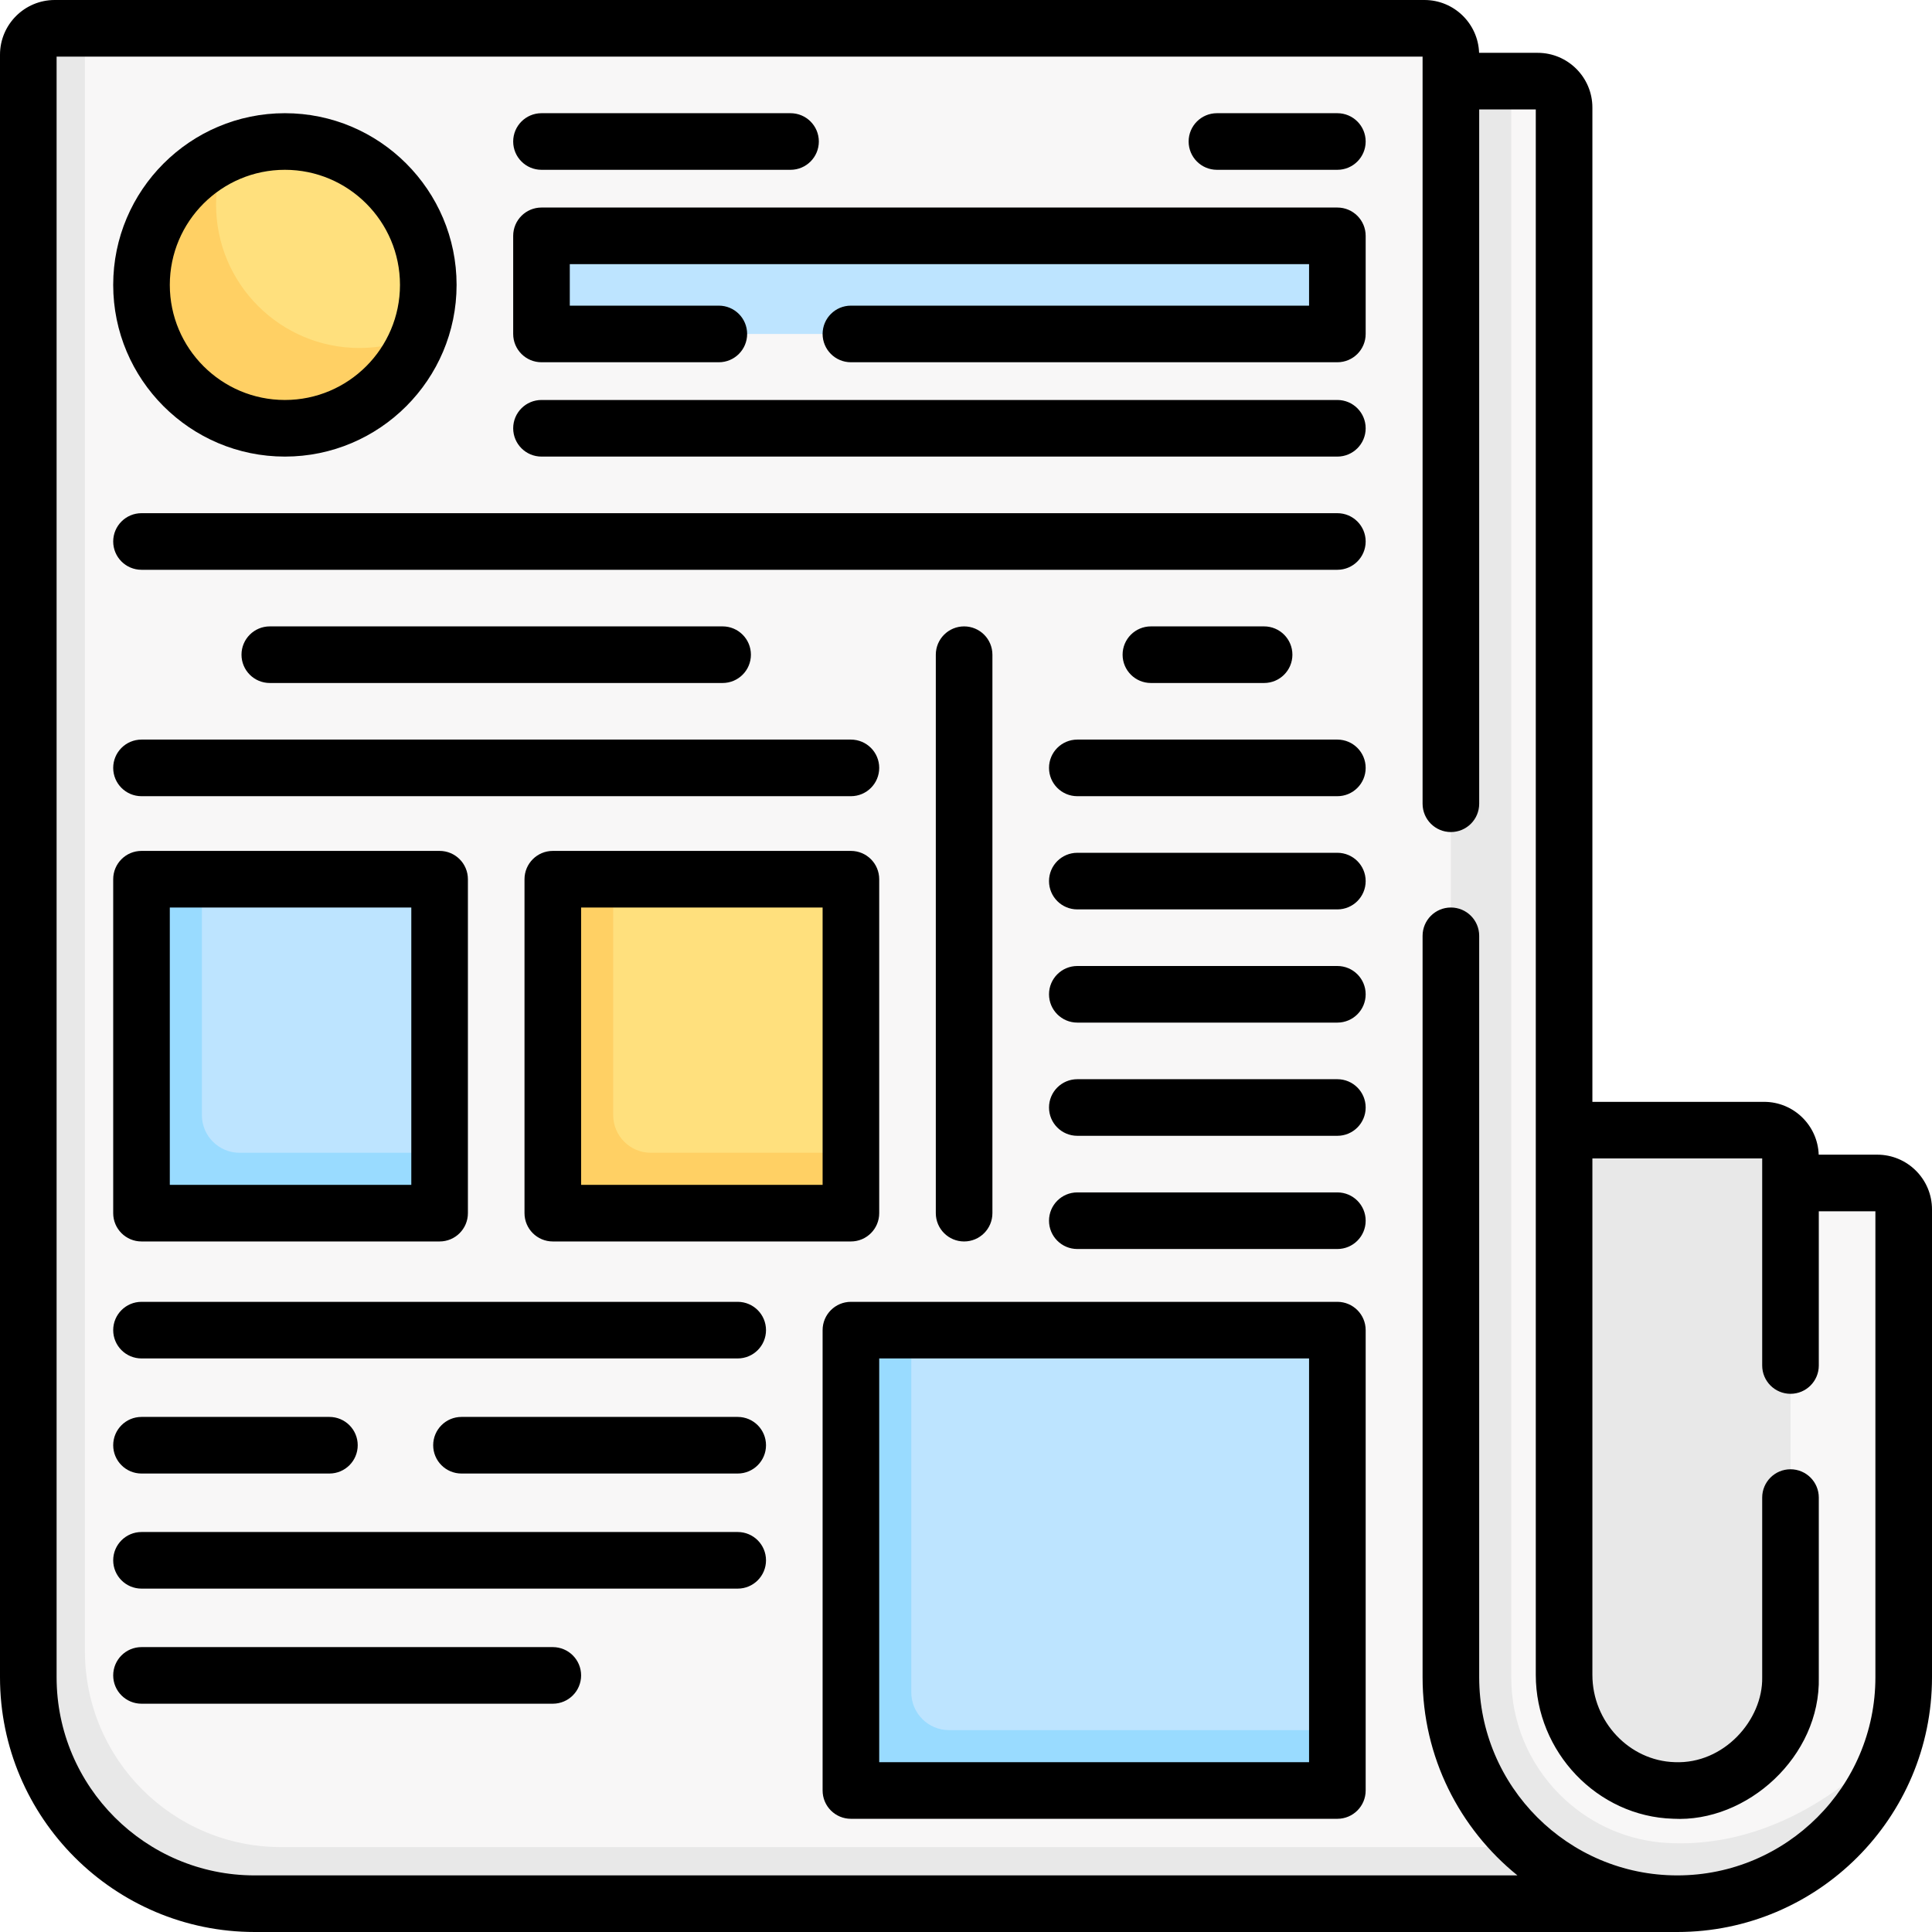
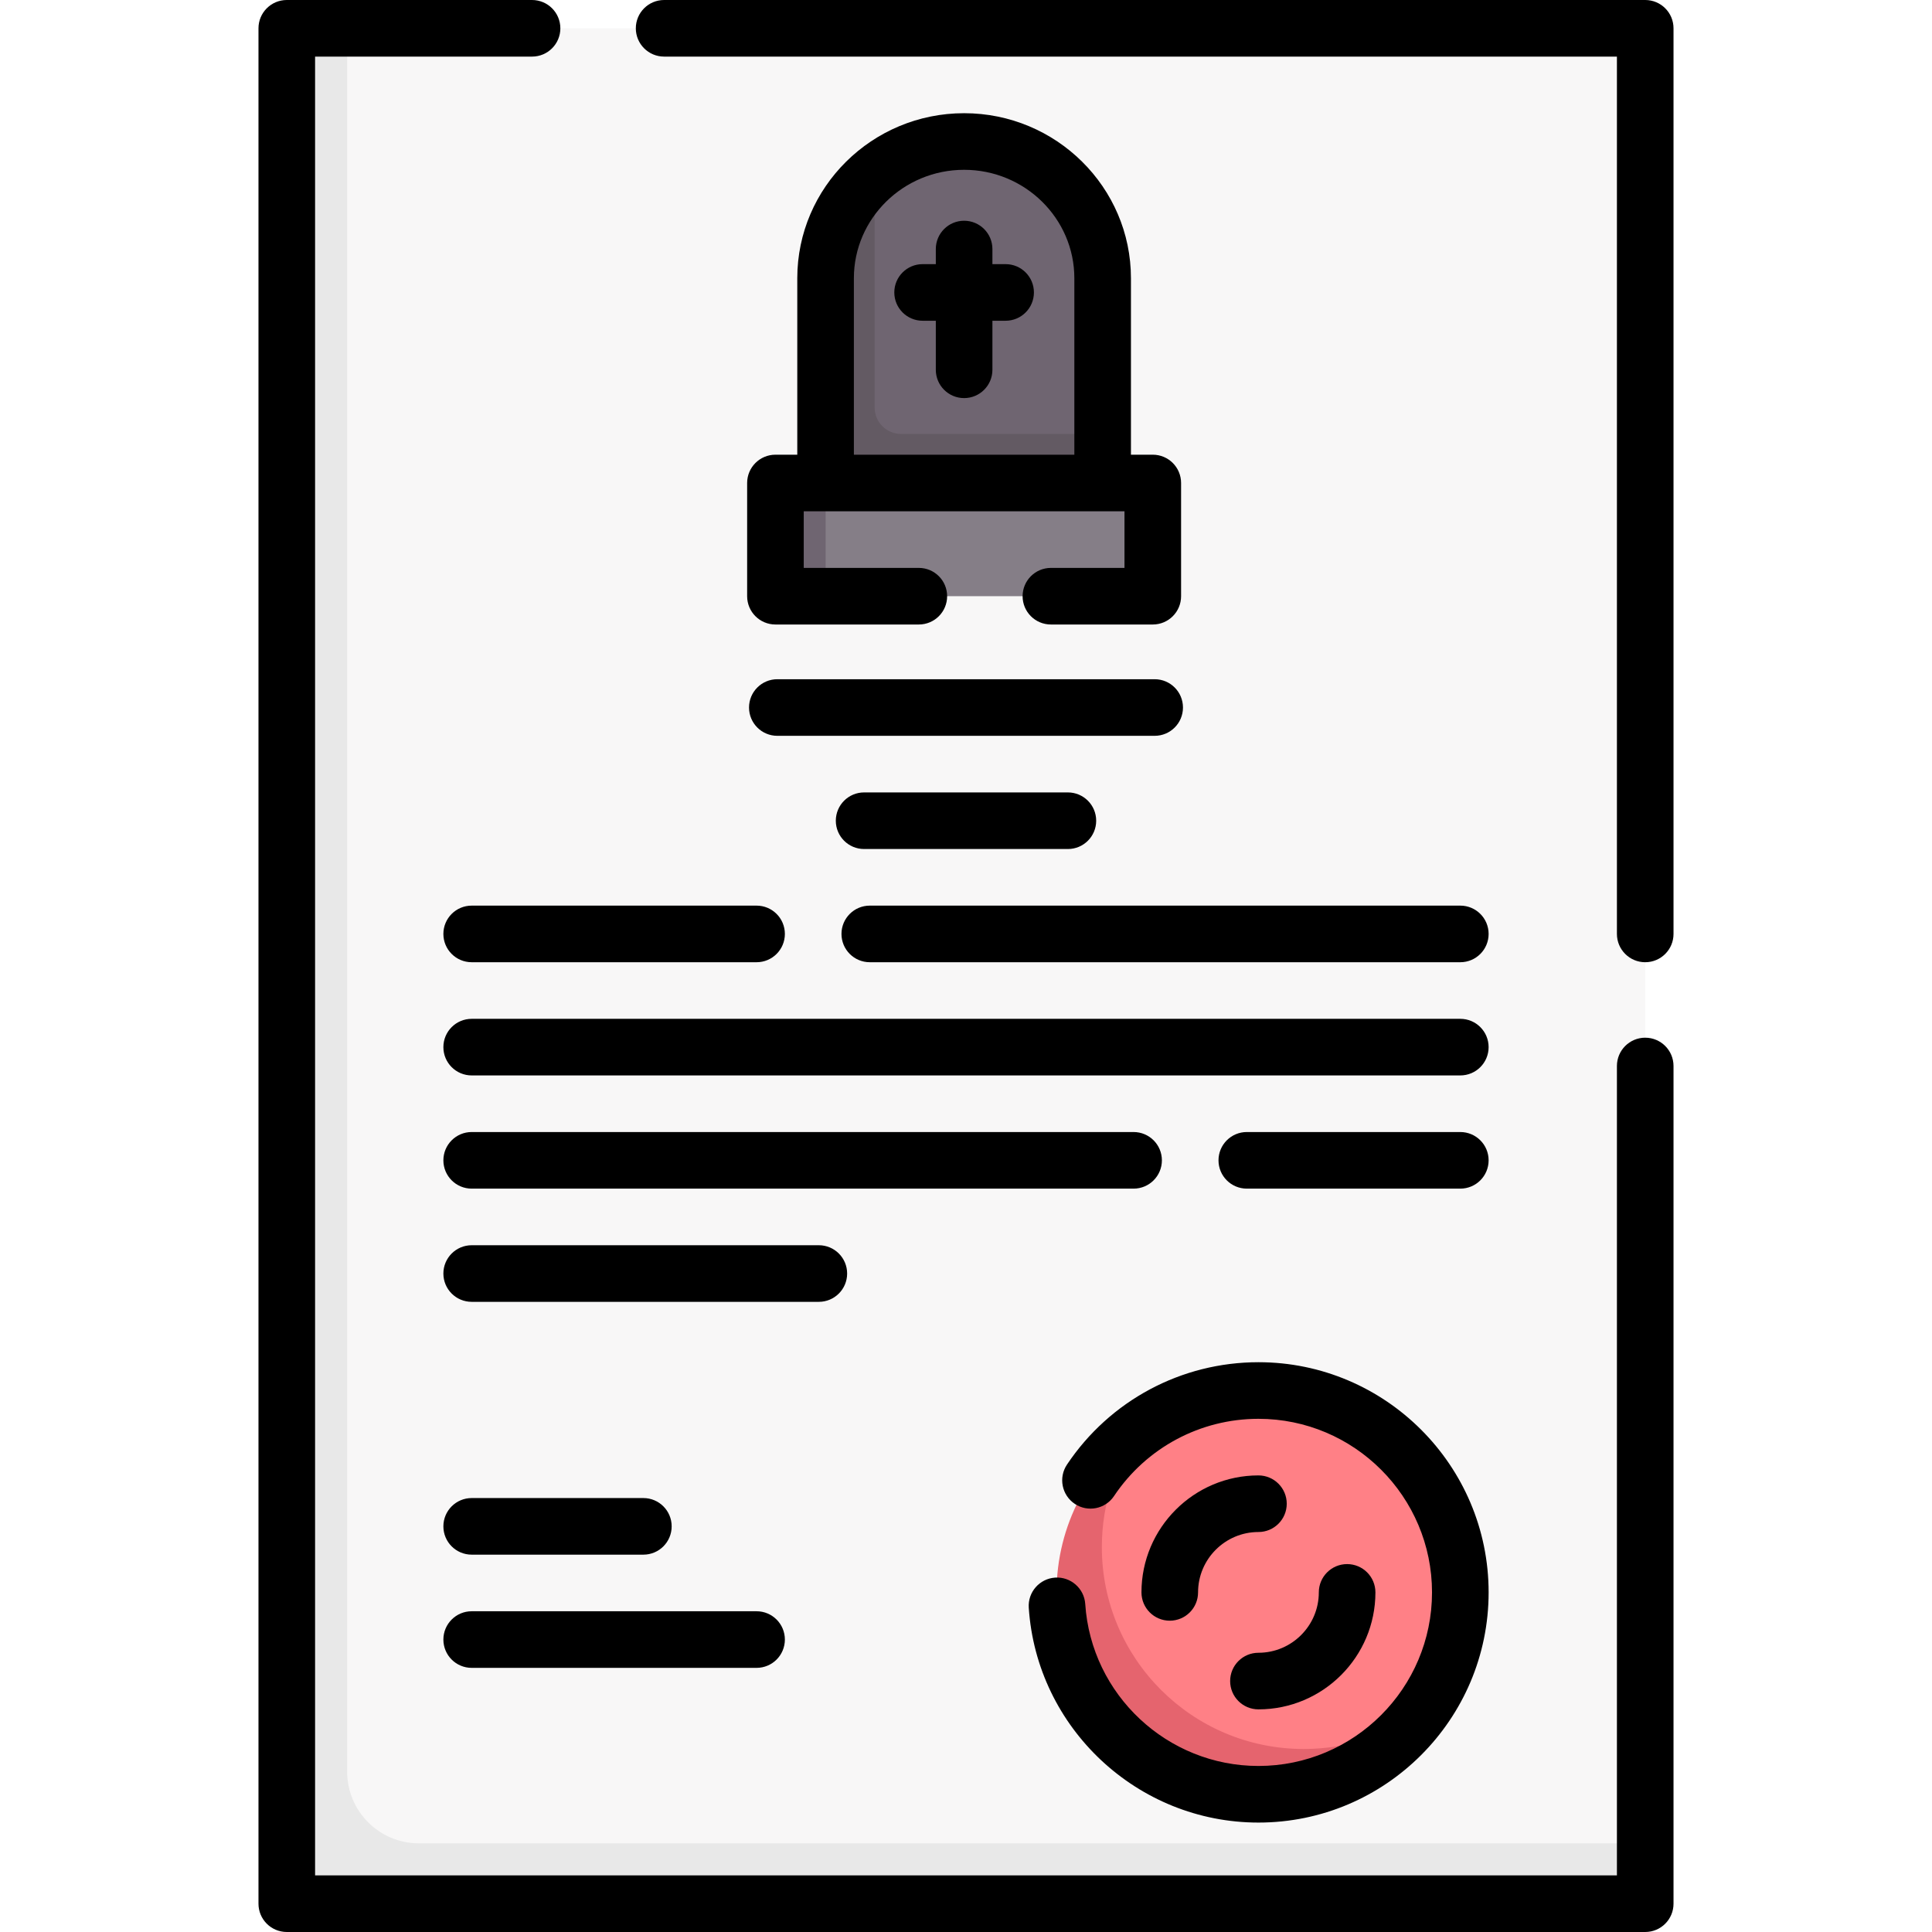
<svg xmlns="http://www.w3.org/2000/svg" id="Capa_1" enable-background="new 0 0 512 512" height="512" viewBox="0 0 512 512" width="512">
  <g>
    <g>
-       <path d="m474.5 306.5v7l5.069 131c0 16.84-19.019 35.073-35.979 34.573-16.32-.49-32.829-18.743-32.829-35.073v-144.5h56.739c3.87 0 7 3.13 7 7z" fill="#e8e8e8" />
-       <path d="m504.5 320.5v124c0 33.14-26.86 60-60 60-16.57 0-31.57-6.72-42.43-17.57-10.85-10.86-17.57-25.86-17.57-42.43v-423l9.156 1.422 6.844-1.422h7c3.87 0 7 3.13 7 7v415.36c0 16.33 12.77 30.14 29.09 30.63 16.96.5 30.91-13.15 30.91-29.99v-131h23c3.87 0 7 3.13 7 7z" fill="#f8f7f7" />
-       <path d="m439.825 488.249c-9.983-1.049-19.237-5.441-26.435-12.629-8.31-8.32-12.89-19.37-12.89-31.12v-423h-21.17l-.716 421.573c0 5.286 2.423 20.478 2.422 20.477 6.081 24.574 35.859 41.357 63.463 40.95 27.56 0 50.77-18.57 57.8-43.88-20.495 21.742-42.849 29.412-62.474 27.629z" fill="#e8e8e8" />
-       <path d="m407.789 504.5-335.45-4.839c-33.14 0-60-26.86-60-60l-2.669-422.56c0-3.87 3.13-7 7-7l5.83-2.601h355c3.87 0 7 3.13 7 7v430c0 16.57 6.72 31.57 17.57 42.43.886.885 1.799 1.743 2.739 2.571z" fill="#f8f7f7" />
-       <path d="m444.5 504.5h-377c-33.14 0-60-26.86-60-60v-430c0-3.87 3.13-7 7-7h8v430c0 28.72 23.28 52 52 52h330.31c10.58 9.33 24.47 15 39.69 15z" fill="#e8e8e8" />
-       <g>
-         <path d="m113.497 75.497c0-20.985-17.012-37.997-37.997-37.997-5.668 0-11.046 1.241-15.877 3.466 0 0-8.003 6.586-11.509 10.595-5.843 6.682-9.078 14.363-9.078 23.936 0 20.985 15.478 35.8 36.463 35.8 11.145 0 20.275-4.195 27.226-11.838 3.231-3.553 8.398-10.713 8.398-10.713 1.536-4.125 2.374-8.589 2.374-13.249z" fill="#ffe07d" />
-         <path d="m111.124 88.746c-5.365 14.454-19.3 24.754-35.624 24.754-20.99 0-37.997-17.023-37.997-37.997 0-15.32 9.049-28.548 22.12-34.537-1.535 4.119-2.362 8.592-2.362 13.258 0 20.974 17.008 37.997 37.997 37.997 5.655.001 11.048-1.226 15.866-3.475z" fill="#ffd064" />
-       </g>
-       <g>
-         <path d="m111.853 319.881h-68.917c-2.209 0-4-1.791-4-4l.257-76.807c0-2.209 1.791-4 4-4l10.307-2.074h59c2.209 0 4 1.791 4 4v68.5l-.647 10.381c0 2.209-1.791 4-4 4z" fill="#bde4ff" />
-         <path d="m116.5 305.5v12c0 2.209-1.791 4-4 4h-71c-2.209 0-4-1.791-4-4v-80.5c0-2.209 1.791-4 4-4h12v62.5c0 5.523 4.477 10 10 10z" fill="#99dbff" />
-       </g>
-       <path d="m147.5 62.5h202.917c2.209 0 4 1.791 4 4v18c0 2.209-1.791 4-4 4h-202.917c-2.209 0-4-1.791-4-4v-18c0-2.209 1.791-4 4-4z" fill="#bde4ff" />
-       <path d="m349.11 472.633-117.706-.541c-2.209 0-4-1.791-4-4l-1.073-109.239c0-2.209 1.791-4 4-4l11.17-2.353h108.917c2.209 0 4 1.791 4 4v102l-1.307 10.133c-.001 2.209-1.792 4-4.001 4z" fill="#bde4ff" />
-       <path d="m354.42 458.5v12c0 2.209-1.791 4-4 4h-120.92c-2.209 0-4-1.791-4-4v-114c0-2.209 1.791-4 4-4h12v96c0 5.523 4.477 10 10 10z" fill="#99dbff" />
-       <g>
-         <path d="m220.853 319.881h-68.917c-2.209 0-4-1.791-4-4l.257-76.807c0-2.209 1.791-4 4-4l10.307-2.074h59c2.209 0 4 1.791 4 4v68.5l-.647 10.381c0 2.209-1.791 4-4 4z" fill="#ffe07d" />
-         <path d="m225.5 305.5v12c0 2.209-1.791 4-4 4h-71c-2.209 0-4-1.791-4-4v-80.5c0-2.209 1.791-4 4-4h12v62.5c0 5.523 4.477 10 10 10z" fill="#ffd064" />
-       </g>
+       <path d="m423.809 500.872-333.277-2.979c-4.971 0-9-4.029-9-9l-3.958-470.361c0-4.971 4.029-9 9-9l5.426-2.032h335c4.971 0 9 4.029 9 9v472l-3.191 3.372c0 4.971-4.03 9-9 9z" fill="#f8f7f7" />
+       <path d="m436 488.5v7c0 4.971-4.029 9-9 9h-342c-4.971 0-9-4.029-9-9v-479c0-4.971 4.029-9 9-9h7v462c0 10.493 8.507 19 19 19z" fill="#e8e8e8" />
+       <path d="m255.5 37.5c-9.038 0-17.313 3.224-23.71 8.57-7.954 6.647-10.45 21.838-10.45 32.93l-.17 49h68.596l2.447-13v-41.262c0-20.014-16.437-36.238-36.713-36.238z" fill="#6f6571" />
+       <path d="m292.21 115v13l-36.71 4.149-36.71-4.149v-54.26c0-11.1 5.05-21.02 13-27.67v61.93c0 3.866 3.134 7 7 7z" fill="#635a63" />
+       <path d="m387 422c0-29.547-23.953-53.5-53.5-53.5-11.711 0-22.543 3.763-31.353 10.145 0 0-4.088 4.395-6.168 6.504-9.529 9.66-12.681 22.019-12.681 36.66 0 29.547 20.655 51.83 50.202 51.83 11.176 0 20.908-2.98 29.489-8.84 5.081-3.47 13.794-11.346 13.794-11.346 6.426-8.829 10.217-19.698 10.217-31.453z" fill="#ff8086" />
+       <path d="m376.85 453.35c-9.71 13.42-25.51 22.15-43.35 22.15-29.55 0-53.5-23.95-53.5-53.5 0-17.84 8.73-33.64 22.15-43.35-6.39 8.8-10.15 19.63-10.15 31.35 0 29.55 23.95 53.5 53.5 53.5 11.72 0 22.55-3.76 31.35-10.15z" fill="#e5646e" />
+       <path d="m301.5 128h-82.7l-8.226 1.17c-2.209 0-4 1.791-4 4l-.255 19.83c0 2.209 1.791 4 4 4l8.481 1h82.7c2.209 0 4-1.791 4-4v-22c0-2.209-1.791-4-4-4z" fill="#857e87" />
+       <path d="m218.8 128v30h-9.3c-2.21 0-4-1.79-4-4v-22c0-2.21 1.79-4 4-4z" fill="#6f6571" />
    </g>
    <g>
-       <path d="m497.5 306h-15.525c-.267-7.763-6.648-14-14.475-14h-45.5v-263.5c0-7.995-6.505-14.5-14.5-14.5h-15.525c-.267-7.763-6.648-14-14.475-14h-363c-7.995 0-14.5 6.505-14.5 14.5v430c0 37.22 30.28 67.5 67.5 67.5h377c37.22 0 67.5-30.28 67.5-67.5v-124c0-7.995-6.505-14.5-14.5-14.5zm-.5 138.5c0 28.949-23.552 52.5-52.5 52.5s-52.5-23.551-52.5-52.5v-196.5c0-4.142-3.357-7.5-7.5-7.5s-7.5 3.358-7.5 7.5v196.5c0 21.187 9.82 40.116 25.139 52.5h-334.639c-28.948 0-52.5-23.551-52.5-52.5v-429.5h362v198c0 4.142 3.357 7.5 7.5 7.5s7.5-3.358 7.5-7.5v-184h15v414.862c0 20.425 16.315 37.526 36.369 38.121 19.582 1.095 39.136-16.511 38.631-37.483v-47.627c0-4.142-3.357-7.5-7.5-7.5s-7.5 3.358-7.5 7.5v47.627c.21 11.272-10.13 23.054-23.186 22.49-12.028-.357-21.814-10.733-21.814-23.128v-136.862h45v54.873c0 4.142 3.357 7.5 7.5 7.5s7.5-3.358 7.5-7.5v-40.873h15z" />
-       <path d="m143.5 45h66c4.143 0 7.5-3.358 7.5-7.5s-3.357-7.5-7.5-7.5h-66c-4.143 0-7.5 3.358-7.5 7.5s3.357 7.5 7.5 7.5z" />
-       <path d="m354.417 106h-210.917c-4.143 0-7.5 3.358-7.5 7.5s3.357 7.5 7.5 7.5h210.917c4.143 0 7.5-3.358 7.5-7.5s-3.357-7.5-7.5-7.5z" />
-       <path d="m354.417 55h-210.917c-4.143 0-7.5 3.358-7.5 7.5v26c0 4.142 3.357 7.5 7.5 7.5h47c4.143 0 7.5-3.358 7.5-7.5s-3.357-7.5-7.5-7.5h-39.5v-11h195.917v11h-121.417c-4.143 0-7.5 3.358-7.5 7.5s3.357 7.5 7.5 7.5h128.917c4.143 0 7.5-3.358 7.5-7.5v-26c0-4.142-3.357-7.5-7.5-7.5z" />
-       <path d="m37.5 329h79c4.143 0 7.5-3.358 7.5-7.5v-88.5c0-4.142-3.357-7.5-7.5-7.5h-79c-4.143 0-7.5 3.358-7.5 7.5v88.5c0 4.142 3.357 7.5 7.5 7.5zm7.5-88.5h64v73.5h-64z" />
-       <path d="m354.417 345h-128.917c-4.143 0-7.5 3.358-7.5 7.5v122c0 4.142 3.357 7.5 7.5 7.5h128.917c4.143 0 7.5-3.358 7.5-7.5v-122c0-4.142-3.357-7.5-7.5-7.5zm-7.5 122h-113.917v-107h113.917z" />
-       <path d="m75.5 121c25.089 0 45.5-20.411 45.5-45.5s-20.411-45.5-45.5-45.5-45.5 20.411-45.5 45.5 20.411 45.5 45.5 45.5zm0-76c16.817 0 30.5 13.682 30.5 30.5s-13.683 30.5-30.5 30.5-30.5-13.682-30.5-30.5 13.683-30.5 30.5-30.5z" />
-       <path d="m225.5 225.5h-79c-4.143 0-7.5 3.358-7.5 7.5v88.5c0 4.142 3.357 7.5 7.5 7.5h79c4.143 0 7.5-3.358 7.5-7.5v-88.5c0-4.142-3.357-7.5-7.5-7.5zm-7.5 88.5h-64v-73.5h64z" />
-       <path d="m30 203.5c0 4.142 3.357 7.5 7.5 7.5h188c4.143 0 7.5-3.358 7.5-7.5s-3.357-7.5-7.5-7.5h-188c-4.143 0-7.5 3.358-7.5 7.5z" />
-       <path d="m195.5 345h-158c-4.143 0-7.5 3.358-7.5 7.5s3.357 7.5 7.5 7.5h158c4.143 0 7.5-3.358 7.5-7.5s-3.357-7.5-7.5-7.5z" />
-       <path d="m195.5 375.5h-73.202c-4.143 0-7.5 3.358-7.5 7.5s3.357 7.5 7.5 7.5h73.202c4.143 0 7.5-3.358 7.5-7.5s-3.357-7.5-7.5-7.5z" />
-       <path d="m37.5 390.5h49.798c4.143 0 7.5-3.358 7.5-7.5s-3.357-7.5-7.5-7.5h-49.798c-4.143 0-7.5 3.358-7.5 7.5s3.357 7.5 7.5 7.5z" />
-       <path d="m195.5 406h-158c-4.143 0-7.5 3.358-7.5 7.5s3.357 7.5 7.5 7.5h158c4.143 0 7.5-3.358 7.5-7.5s-3.357-7.5-7.5-7.5z" />
-       <path d="m146.5 436.5h-109c-4.143 0-7.5 3.358-7.5 7.5s3.357 7.5 7.5 7.5h109c4.143 0 7.5-3.358 7.5-7.5s-3.357-7.5-7.5-7.5z" />
-       <path d="m191.5 181c4.143 0 7.5-3.358 7.5-7.5s-3.357-7.5-7.5-7.5h-120c-4.143 0-7.5 3.358-7.5 7.5s3.357 7.5 7.5 7.5z" />
-       <path d="m354.417 196h-68.917c-4.143 0-7.5 3.358-7.5 7.5s3.357 7.5 7.5 7.5h68.917c4.143 0 7.5-3.358 7.5-7.5s-3.357-7.5-7.5-7.5z" />
-       <path d="m354.417 226h-68.917c-4.143 0-7.5 3.358-7.5 7.5s3.357 7.5 7.5 7.5h68.917c4.143 0 7.5-3.358 7.5-7.5s-3.357-7.5-7.5-7.5z" />
-       <path d="m354.417 256h-68.917c-4.143 0-7.5 3.358-7.5 7.5s3.357 7.5 7.5 7.5h68.917c4.143 0 7.5-3.358 7.5-7.5s-3.357-7.5-7.5-7.5z" />
-       <path d="m354.417 286h-68.917c-4.143 0-7.5 3.358-7.5 7.5s3.357 7.5 7.5 7.5h68.917c4.143 0 7.5-3.358 7.5-7.5s-3.357-7.5-7.5-7.5z" />
-       <path d="m354.417 316h-68.917c-4.143 0-7.5 3.358-7.5 7.5s3.357 7.5 7.5 7.5h68.917c4.143 0 7.5-3.358 7.5-7.5s-3.357-7.5-7.5-7.5z" />
-       <path d="m335 181c4.143 0 7.5-3.358 7.5-7.5s-3.357-7.5-7.5-7.5h-30c-4.143 0-7.5 3.358-7.5 7.5s3.357 7.5 7.5 7.5z" />
-       <path d="m354.417 136h-316.917c-4.143 0-7.5 3.358-7.5 7.5s3.357 7.5 7.5 7.5h316.917c4.143 0 7.5-3.358 7.5-7.5s-3.357-7.5-7.5-7.5z" />
-       <path d="m354.417 30h-31.917c-4.143 0-7.5 3.358-7.5 7.5s3.357 7.5 7.5 7.5h31.917c4.143 0 7.5-3.358 7.5-7.5s-3.357-7.5-7.5-7.5z" />
-       <path d="m263 321.5v-148c0-4.142-3.357-7.5-7.5-7.5s-7.5 3.358-7.5 7.5v148c0 4.142 3.357 7.5 7.5 7.5s7.5-3.358 7.5-7.5z" />
+       <path d="m255.5 30c-24.379 0-44.213 19.62-44.213 43.737v46.763h-5.787c-4.143 0-7.5 3.357-7.5 7.5v30c0 4.143 3.357 7.5 7.5 7.5h38c4.143 0 7.5-3.357 7.5-7.5s-3.357-7.5-7.5-7.5h-30.5v-15h85v15h-19.5c-4.143 0-7.5 3.357-7.5 7.5s3.357 7.5 7.5 7.5h27c4.143 0 7.5-3.357 7.5-7.5v-30c0-4.143-3.357-7.5-7.5-7.5h-5.787v-46.763c0-24.117-19.834-43.737-44.213-43.737zm-29.213 43.737c0-15.845 13.105-28.737 29.213-28.737s29.213 12.892 29.213 28.737v46.763h-58.426z" />
+       <path d="m266.5 70h-3.5v-4c0-4.143-3.357-7.5-7.5-7.5s-7.5 3.357-7.5 7.5v4h-3.5c-4.143 0-7.5 3.357-7.5 7.5s3.357 7.5 7.5 7.5h3.5v13c0 4.143 3.357 7.5 7.5 7.5s7.5-3.357 7.5-7.5v-13h3.5c4.143 0 7.5-3.357 7.5-7.5s-3.357-7.5-7.5-7.5z" />
+       <path d="m306 180h-100c-4.143 0-7.5 3.357-7.5 7.5s3.357 7.5 7.5 7.5h100c4.143 0 7.5-3.357 7.5-7.5s-3.357-7.5-7.5-7.5z" />
+       <path d="m387 240h-156.5c-4.143 0-7.5 3.357-7.5 7.5s3.357 7.5 7.5 7.5h156.5c4.143 0 7.5-3.357 7.5-7.5s-3.357-7.5-7.5-7.5z" />
+       <path d="m117.5 247.5c0 4.143 3.357 7.5 7.5 7.5h75.5c4.143 0 7.5-3.357 7.5-7.5s-3.357-7.5-7.5-7.5h-75.5c-4.143 0-7.5 3.357-7.5 7.5z" />
+       <path d="m387 270h-262c-4.143 0-7.5 3.357-7.5 7.5s3.357 7.5 7.5 7.5h262c4.143 0 7.5-3.357 7.5-7.5s-3.357-7.5-7.5-7.5z" />
+       <path d="m387 300h-56.585c-4.143 0-7.5 3.357-7.5 7.5s3.357 7.5 7.5 7.5h56.585c4.143 0 7.5-3.357 7.5-7.5s-3.357-7.5-7.5-7.5z" />
+       <path d="m307.915 307.5c0-4.143-3.357-7.5-7.5-7.5h-175.415c-4.143 0-7.5 3.357-7.5 7.5s3.357 7.5 7.5 7.5h175.415c4.143 0 7.5-3.357 7.5-7.5z" />
+       <path d="m224.5 337.5c0-4.143-3.357-7.5-7.5-7.5h-92c-4.143 0-7.5 3.357-7.5 7.5s3.357 7.5 7.5 7.5h92c4.143 0 7.5-3.357 7.5-7.5z" />
+       <path d="m125 412h45.5c4.143 0 7.5-3.357 7.5-7.5s-3.357-7.5-7.5-7.5h-45.5c-4.143 0-7.5 3.357-7.5 7.5s3.357 7.5 7.5 7.5z" />
+       <path d="m125 442h75.5c4.143 0 7.5-3.357 7.5-7.5s-3.357-7.5-7.5-7.5h-75.5c-4.143 0-7.5 3.357-7.5 7.5s3.357 7.5 7.5 7.5z" />
+       <path d="m229 225h54c4.143 0 7.5-3.357 7.5-7.5s-3.357-7.5-7.5-7.5h-54c-4.143 0-7.5 3.357-7.5 7.5s3.357 7.5 7.5 7.5z" />
+       <path d="m333.5 483c33.636 0 61-27.364 61-61s-27.364-61-61-61c-20.413 0-39.382 10.143-50.74 27.132-2.303 3.443-1.378 8.102 2.065 10.403 3.446 2.304 8.103 1.377 10.403-2.065 8.57-12.817 22.877-20.47 38.271-20.47 25.364 0 46 20.636 46 46s-20.636 46-46 46c-24.153 0-44.315-18.855-45.899-42.926-.271-4.134-3.875-7.27-7.976-6.991-4.134.271-7.264 3.843-6.991 7.976 2.101 31.929 28.838 56.941 60.867 56.941z" />
+       <path d="m333.5 391c-17.094 0-31 13.906-31 31 0 4.143 3.357 7.5 7.5 7.5s7.5-3.357 7.5-7.5c0-8.822 7.178-16 16-16 4.143 0 7.5-3.357 7.5-7.5s-3.357-7.5-7.5-7.5z" />
+       <path d="m326 445.5c0 4.143 3.357 7.5 7.5 7.5 17.094 0 31-13.906 31-31 0-4.143-3.357-7.5-7.5-7.5s-7.5 3.357-7.5 7.5c0 8.822-7.178 16-16 16-4.143 0-7.5 3.357-7.5 7.5z" />
+       <path d="m436 275c-4.143 0-7.5 3.357-7.5 7.5v214.5h-345v-482h57.5c4.143 0 7.5-3.357 7.5-7.5s-3.357-7.5-7.5-7.5h-65c-4.143 0-7.5 3.357-7.5 7.5v497c0 4.143 3.357 7.5 7.5 7.5h360c4.143 0 7.5-3.357 7.5-7.5v-222c0-4.143-3.357-7.5-7.5-7.5z" />
+       <path d="m436 0h-260c-4.143 0-7.5 3.357-7.5 7.5s3.357 7.5 7.5 7.5h252.5v232.5c0 4.143 3.357 7.5 7.5 7.5s7.5-3.357 7.5-7.5v-240c0-4.143-3.357-7.5-7.5-7.5z" />
    </g>
  </g>
</svg>
